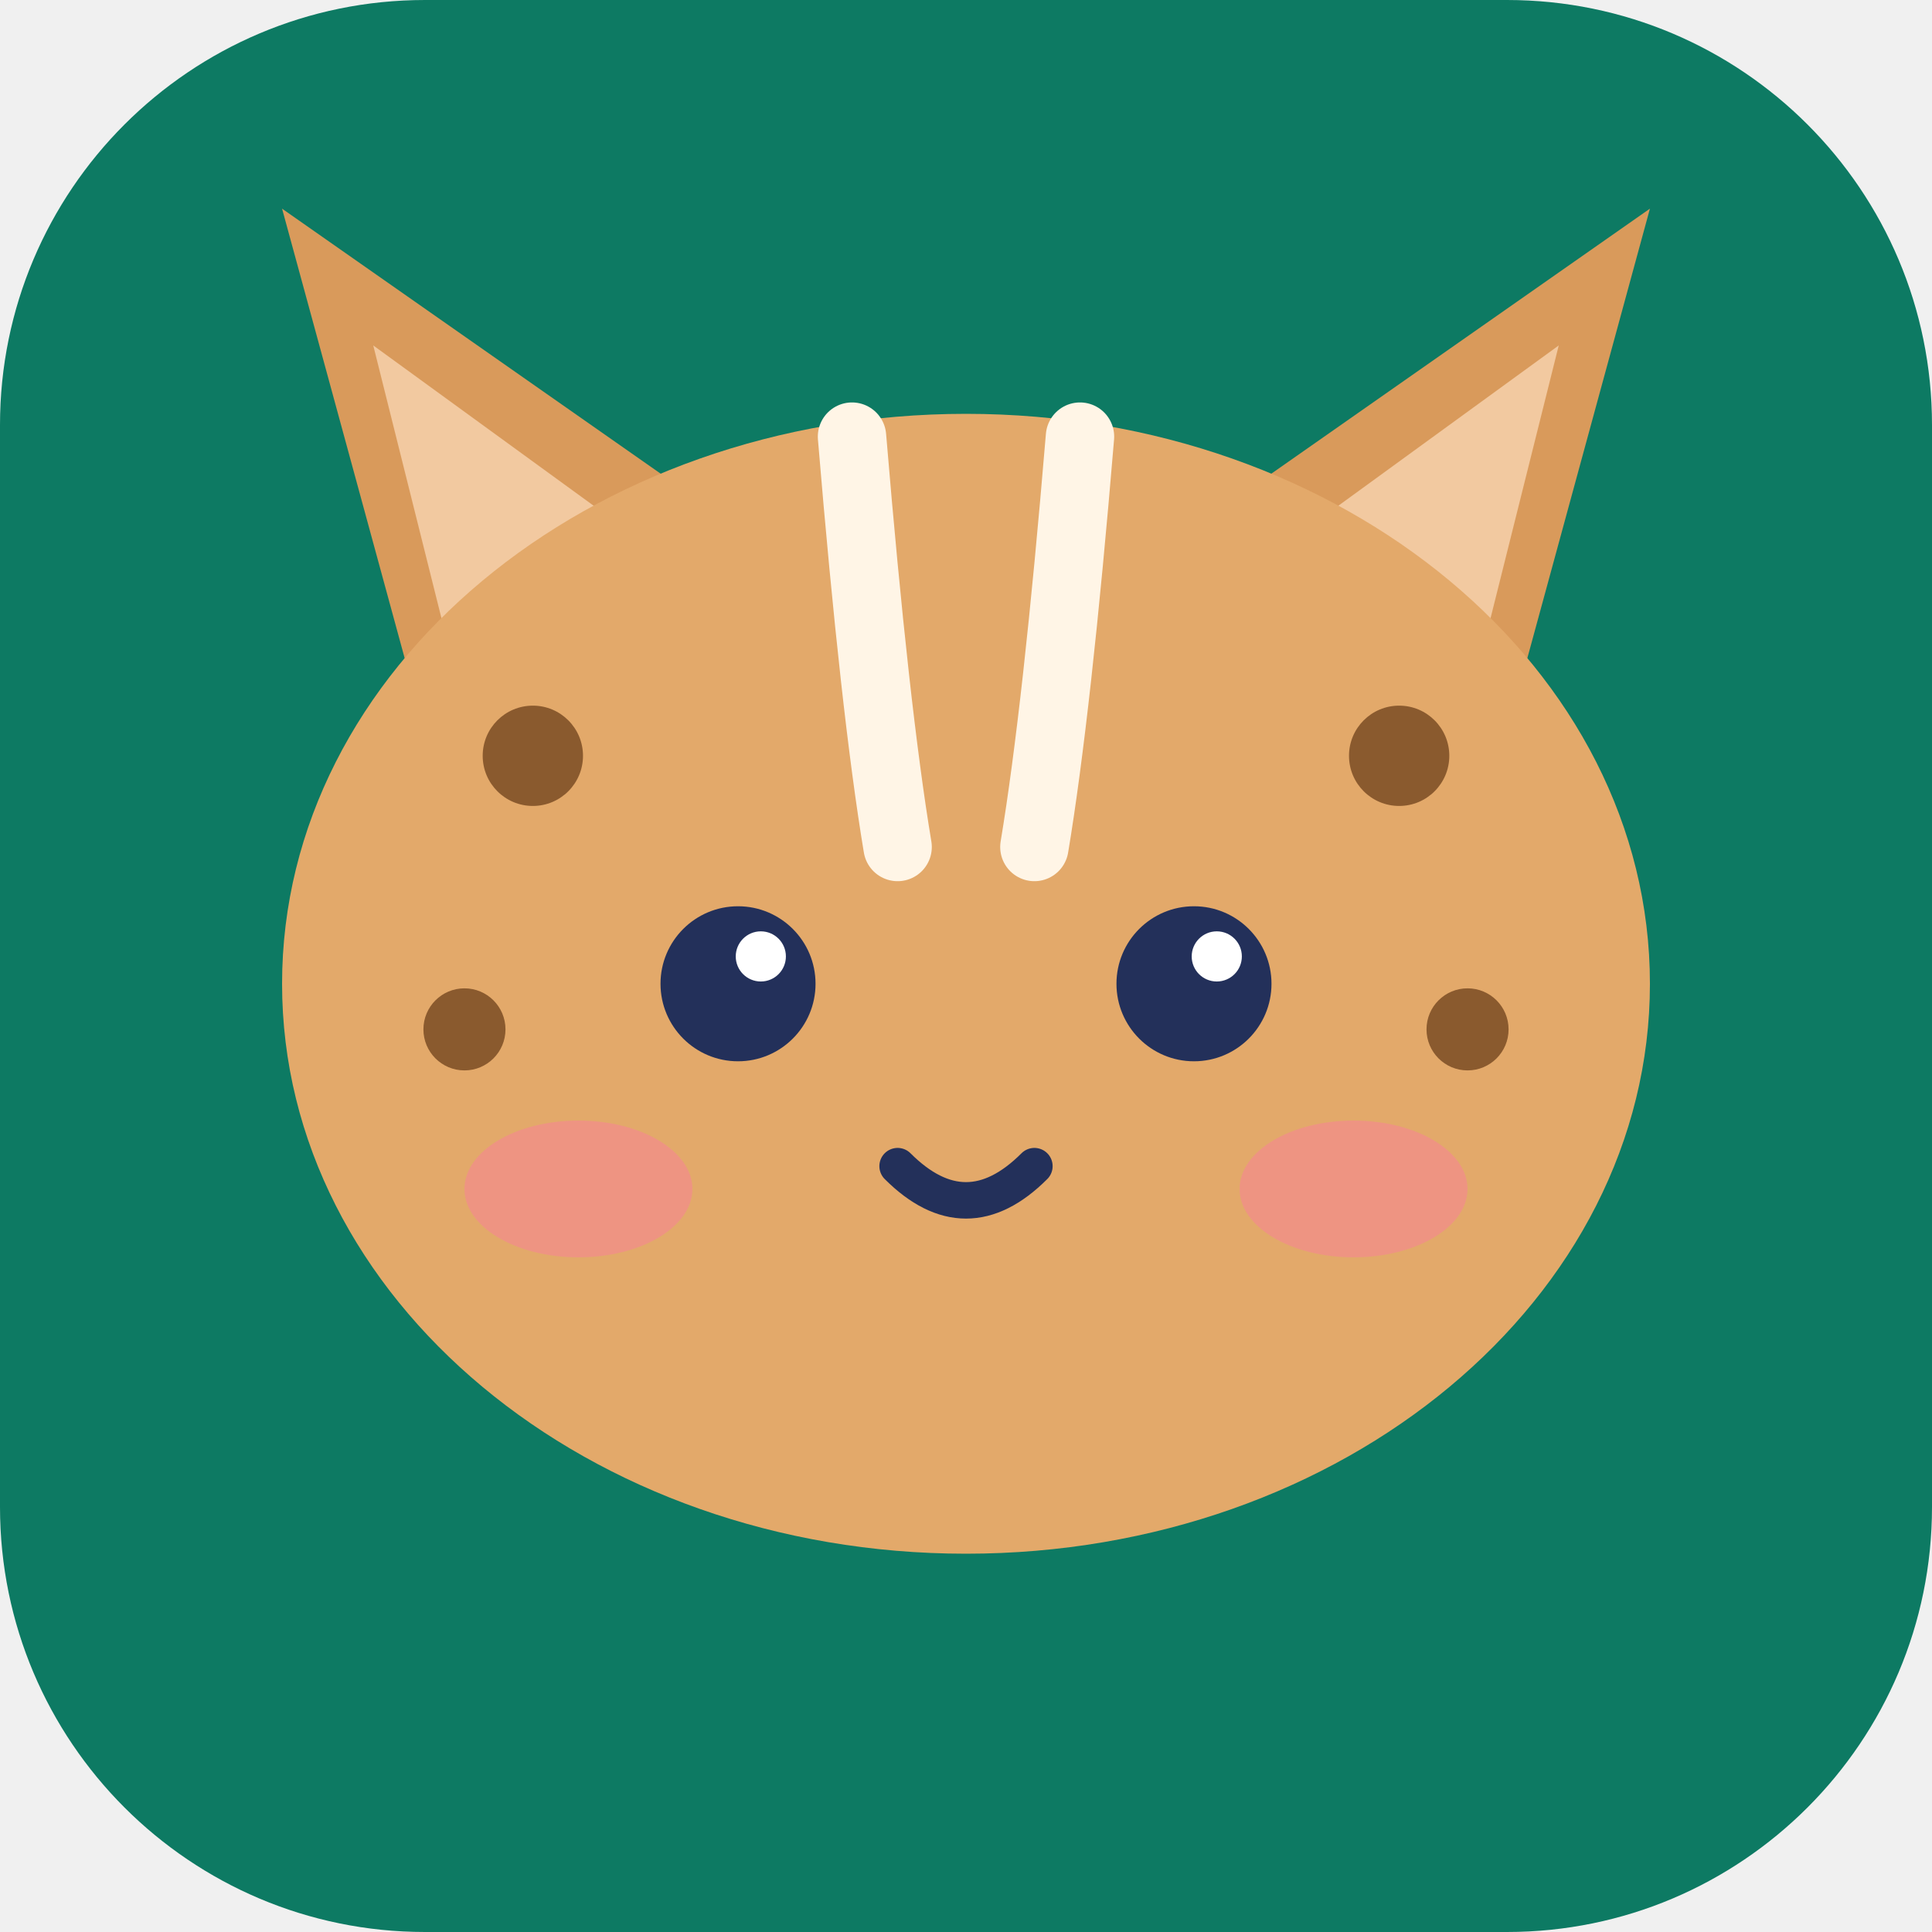
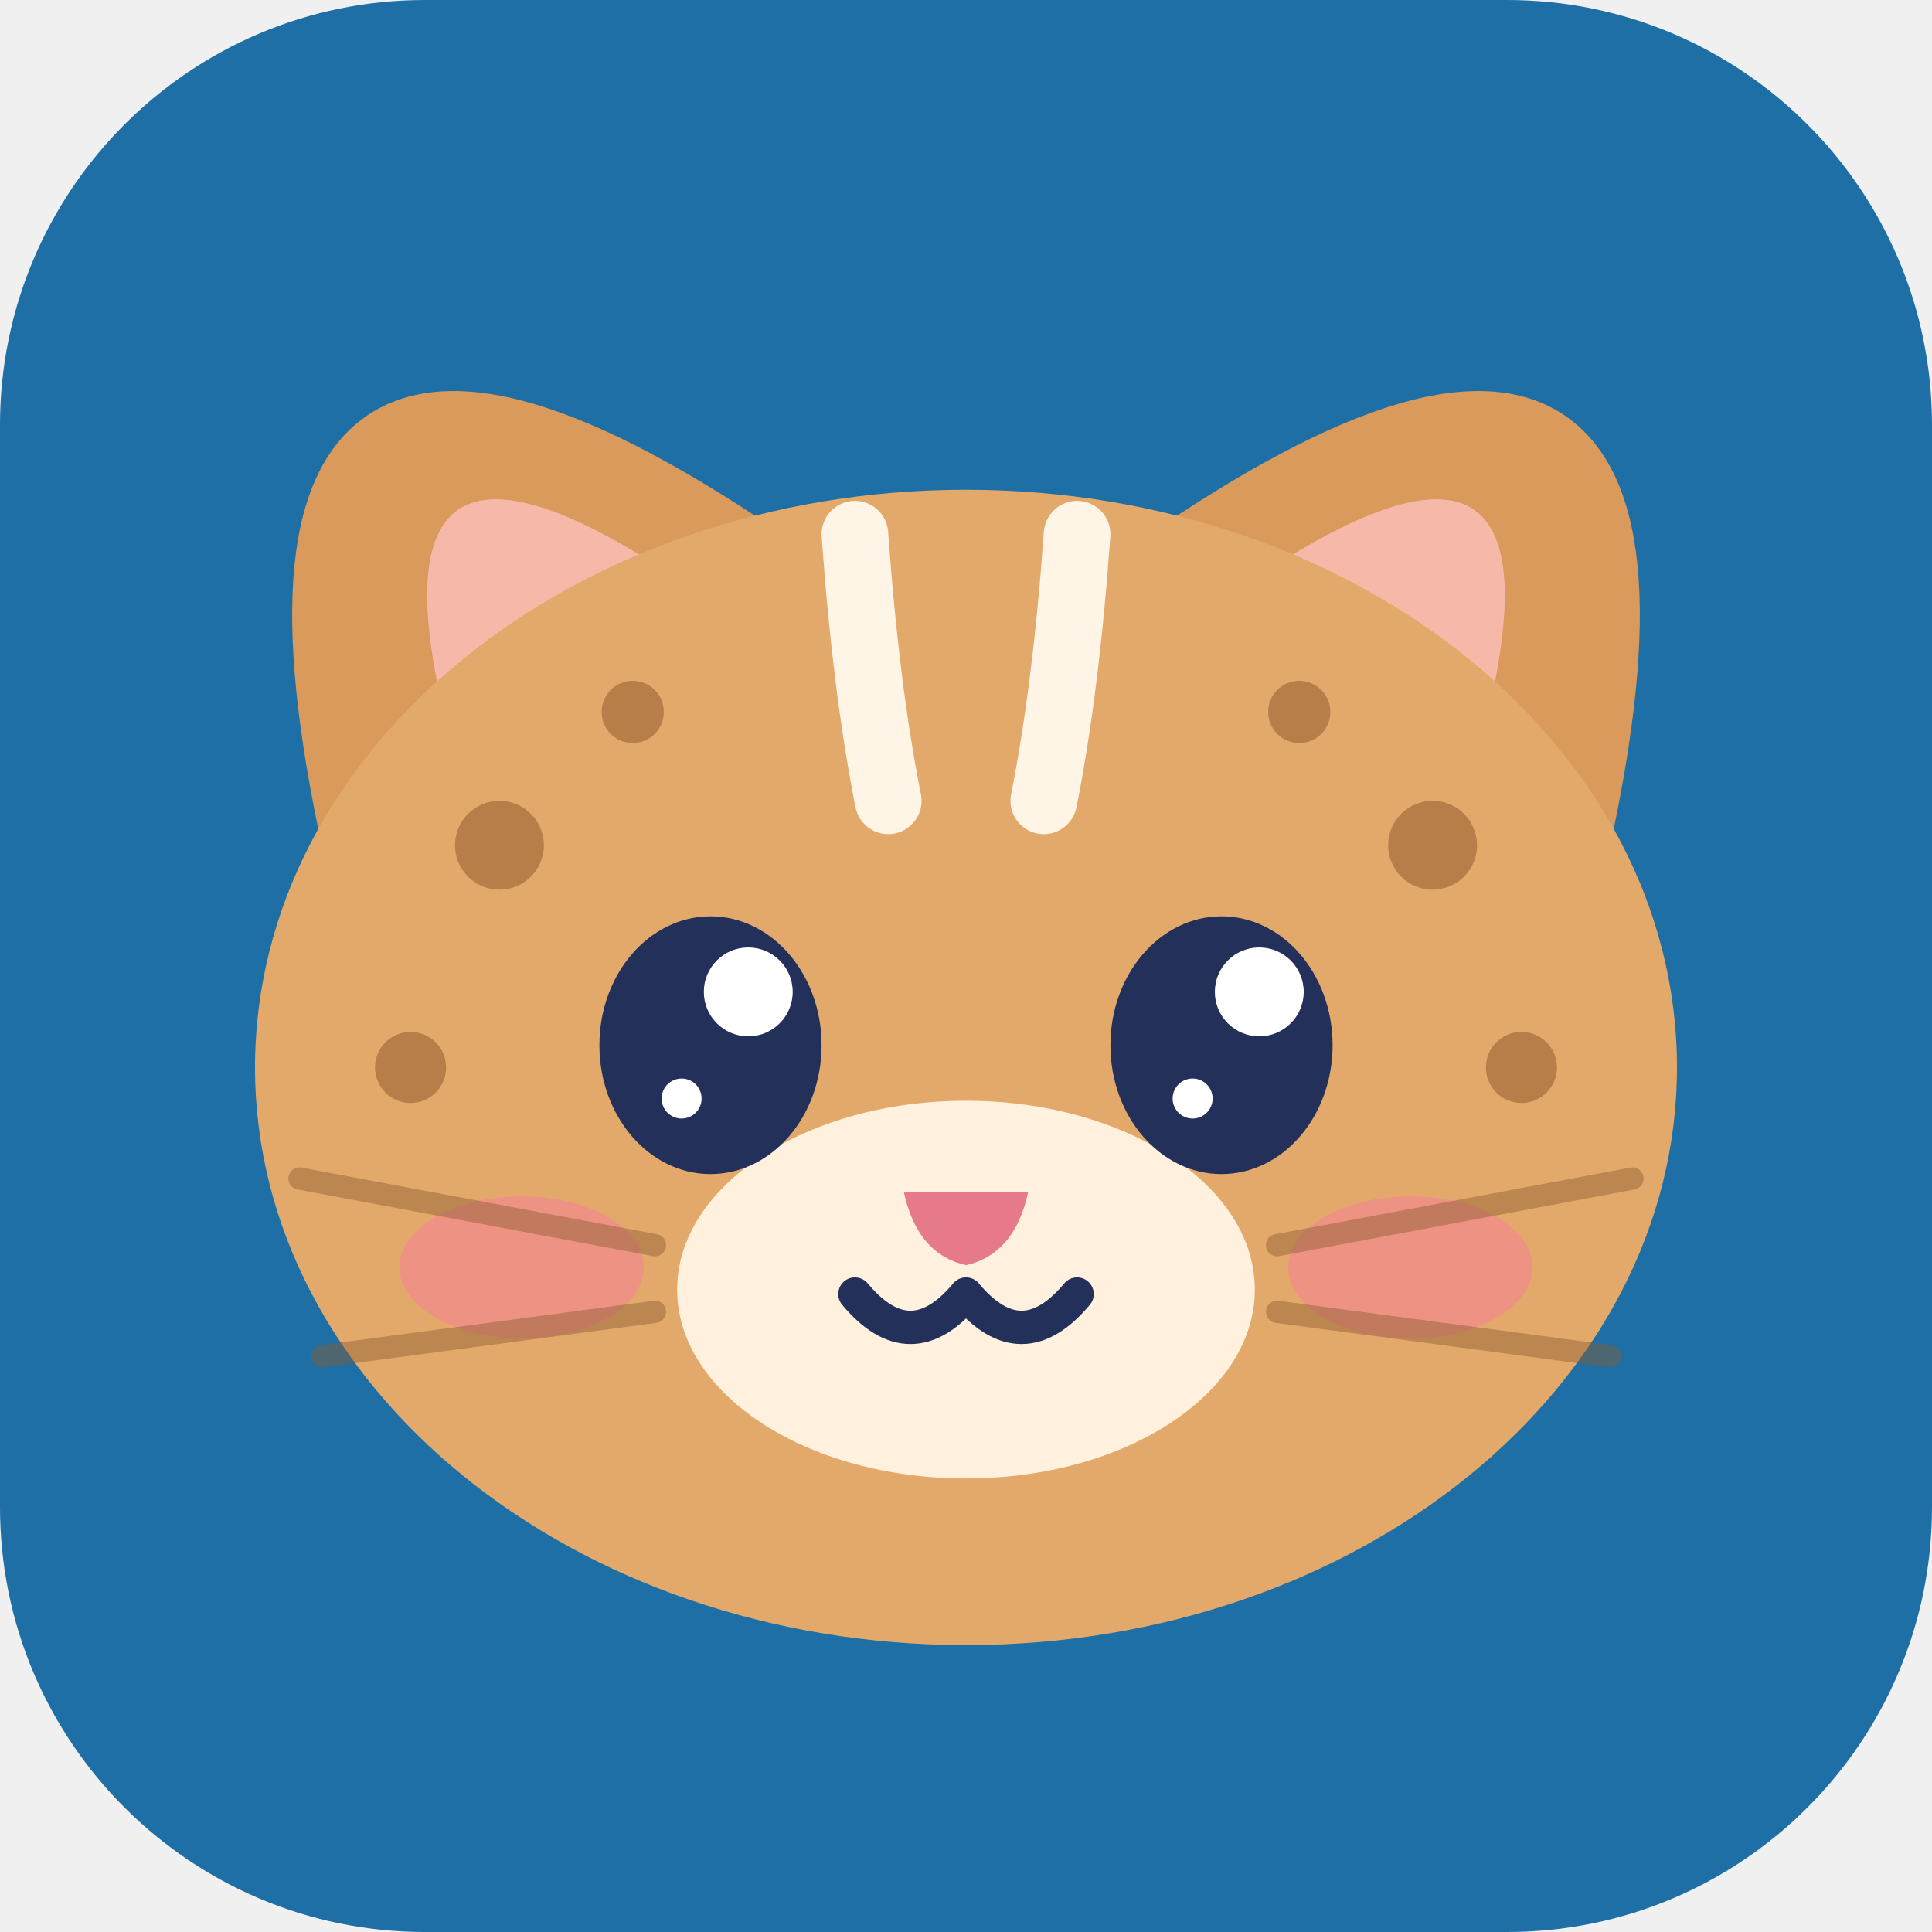
<svg xmlns="http://www.w3.org/2000/svg" viewBox="0 0 100 100">
-   <rect width="100" height="100" rx="22" fill="#0D7A63" />
-   <g transform="translate(50 58) scale(1.18)">
-     <path d="M-24 -18 L-30 -40 L-10 -26Z M24 -18 L30 -40 L10 -26Z" fill="#D99A5B" />
-     <path d="M-23 -22 L-26 -34 L-15 -26Z M23 -22 L26 -34 L15 -26Z" fill="#F2C9A0" />
-     <ellipse cx="0" cy="-6" rx="30" ry="25" fill="#E3A96A" />
-     <path d="M-5 -30 Q-4 -18 -3 -12 M5 -30 Q4 -18 3 -12" stroke="#FFF5E6" stroke-width="3" fill="none" stroke-linecap="round" />
-     <g fill="#8A5A2E">
-       <circle cx="-19" cy="-16" r="2.2" />
-       <circle cx="19" cy="-16" r="2.2" />
-       <circle cx="-22" cy="-4" r="1.8" />
-       <circle cx="22" cy="-4" r="1.8" />
+   <rect width="100" height="100" rx="22" fill="#1D6FA5" />
+   <g transform="translate(50 61) scale(1.15)">
+     <g class="c-ear l">
+       <path d="M-27 -13 Q-35 -46 -8 -27Z" fill="#D99A5B" stroke="#D99A5B" stroke-width="3" stroke-linejoin="round" />
+       <path d="M-23 -19 Q-28 -37 -13 -27Z" fill="#F6B8A8" />
    </g>
-     <circle cx="-10" cy="-6" r="3.4" fill="#23305A" />
-     <circle cx="10" cy="-6" r="3.4" fill="#23305A" />
-     <circle cx="-9" cy="-7.2" r="1.1" fill="#fff" />
-     <circle cx="11" cy="-7.2" r="1.1" fill="#fff" />
-     <ellipse cx="-17" cy="3" rx="5" ry="3" fill="#F28C8C" opacity=".7" />
-     <ellipse cx="17" cy="3" rx="5" ry="3" fill="#F28C8C" opacity=".7" />
-     <path d="M-3 2 Q0 5 3 2" stroke="#23305A" stroke-width="1.6" fill="none" stroke-linecap="round" />
+     <g class="c-ear r">
+       <path d="M27 -13 Q35 -46 8 -27Z" fill="#D99A5B" stroke="#D99A5B" stroke-width="3" stroke-linejoin="round" />
+       <path d="M23 -19 Q28 -37 13 -27Z" fill="#F6B8A8" />
+     </g>
+     <ellipse cx="0" cy="-5" rx="32" ry="26" fill="#E3A96A" />
+     <path d="M-5 -29 Q-4.5 -22 -3.5 -17 M5 -29 Q4.5 -22 3.5 -17" stroke="#FFF5E6" stroke-width="3" fill="none" stroke-linecap="round" />
+     <g fill="#A8703F" opacity=".75">
+       <circle cx="-21" cy="-15" r="2" />
+       <circle cx="21" cy="-15" r="2" />
+       <circle cx="-25" cy="-5" r="1.6" />
+       <circle cx="25" cy="-5" r="1.6" />
+       <circle cx="-15" cy="-21" r="1.4" />
+       <circle cx="15" cy="-21" r="1.4" />
+     </g>
+     <ellipse cx="0" cy="5" rx="13" ry="8.5" fill="#FFF1DE" />
+     <g class="c-eyes">
+       <ellipse cx="-11.5" cy="-6" rx="5" ry="5.8" fill="#23305A" />
+       <ellipse cx="11.5" cy="-6" rx="5" ry="5.8" fill="#23305A" />
+       <circle cx="-9.8" cy="-8.4" r="2" fill="#fff" />
+       <circle cx="13.2" cy="-8.4" r="2" fill="#fff" />
+       <circle cx="-12.8" cy="-3.6" r=".9" fill="#fff" />
+       <circle cx="10.2" cy="-3.6" r=".9" fill="#fff" />
+     </g>
+     <ellipse cx="-20" cy="4" rx="5.5" ry="3.2" fill="#F28C8C" opacity=".75" />
+     <ellipse cx="20" cy="4" rx="5.5" ry="3.2" fill="#F28C8C" opacity=".75" />
+     <path d="M-2.8 0.6 h5.6 q-.6 2.8 -2.8 3.3 q-2.2 -.5 -2.8 -3.3z" fill="#E77A8A" />
+     <path d="M-5 5.2 q2.5 3 5 0 q2.5 3 5 0" stroke="#23305A" stroke-width="1.5" fill="none" stroke-linecap="round" stroke-linejoin="round" />
+     <g stroke="#8A5A2E" stroke-width="1" stroke-linecap="round" opacity=".45">
+       <path d="M-14 3 L-30 0 M-14 6 L-29 8 M14 3 L30 0 M14 6 L29 8" />
+     </g>
  </g>
</svg>
